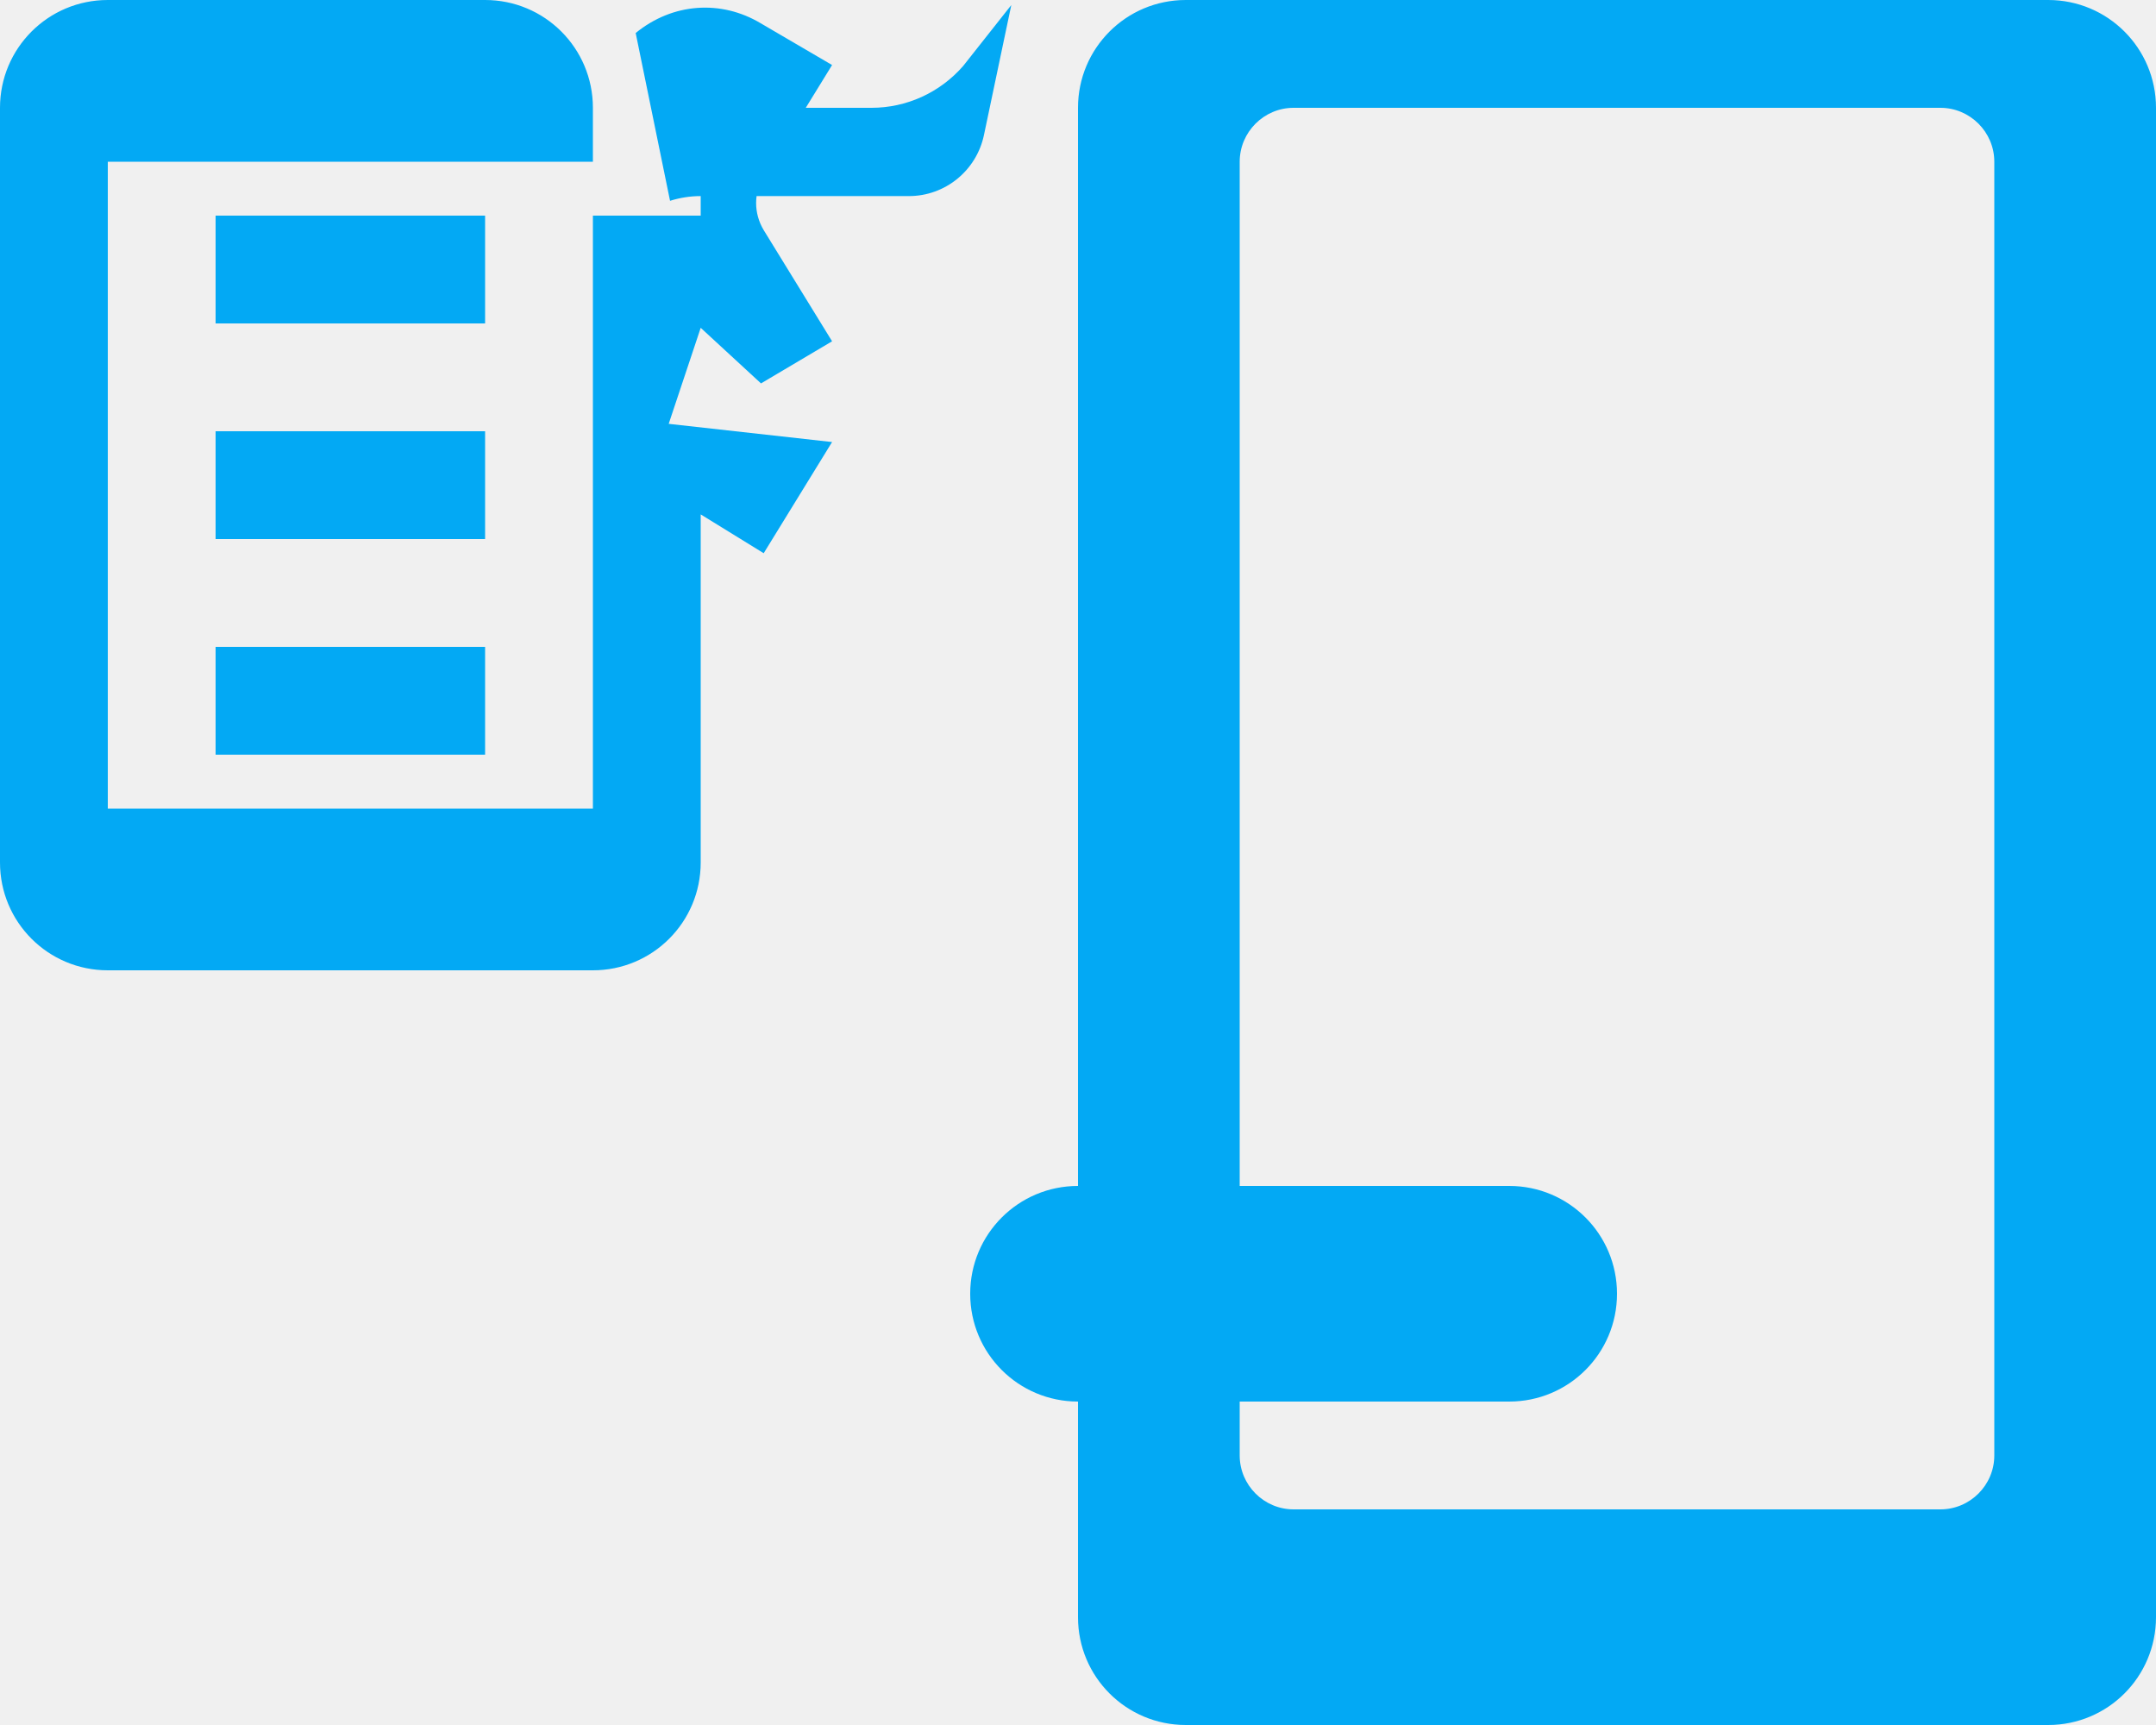
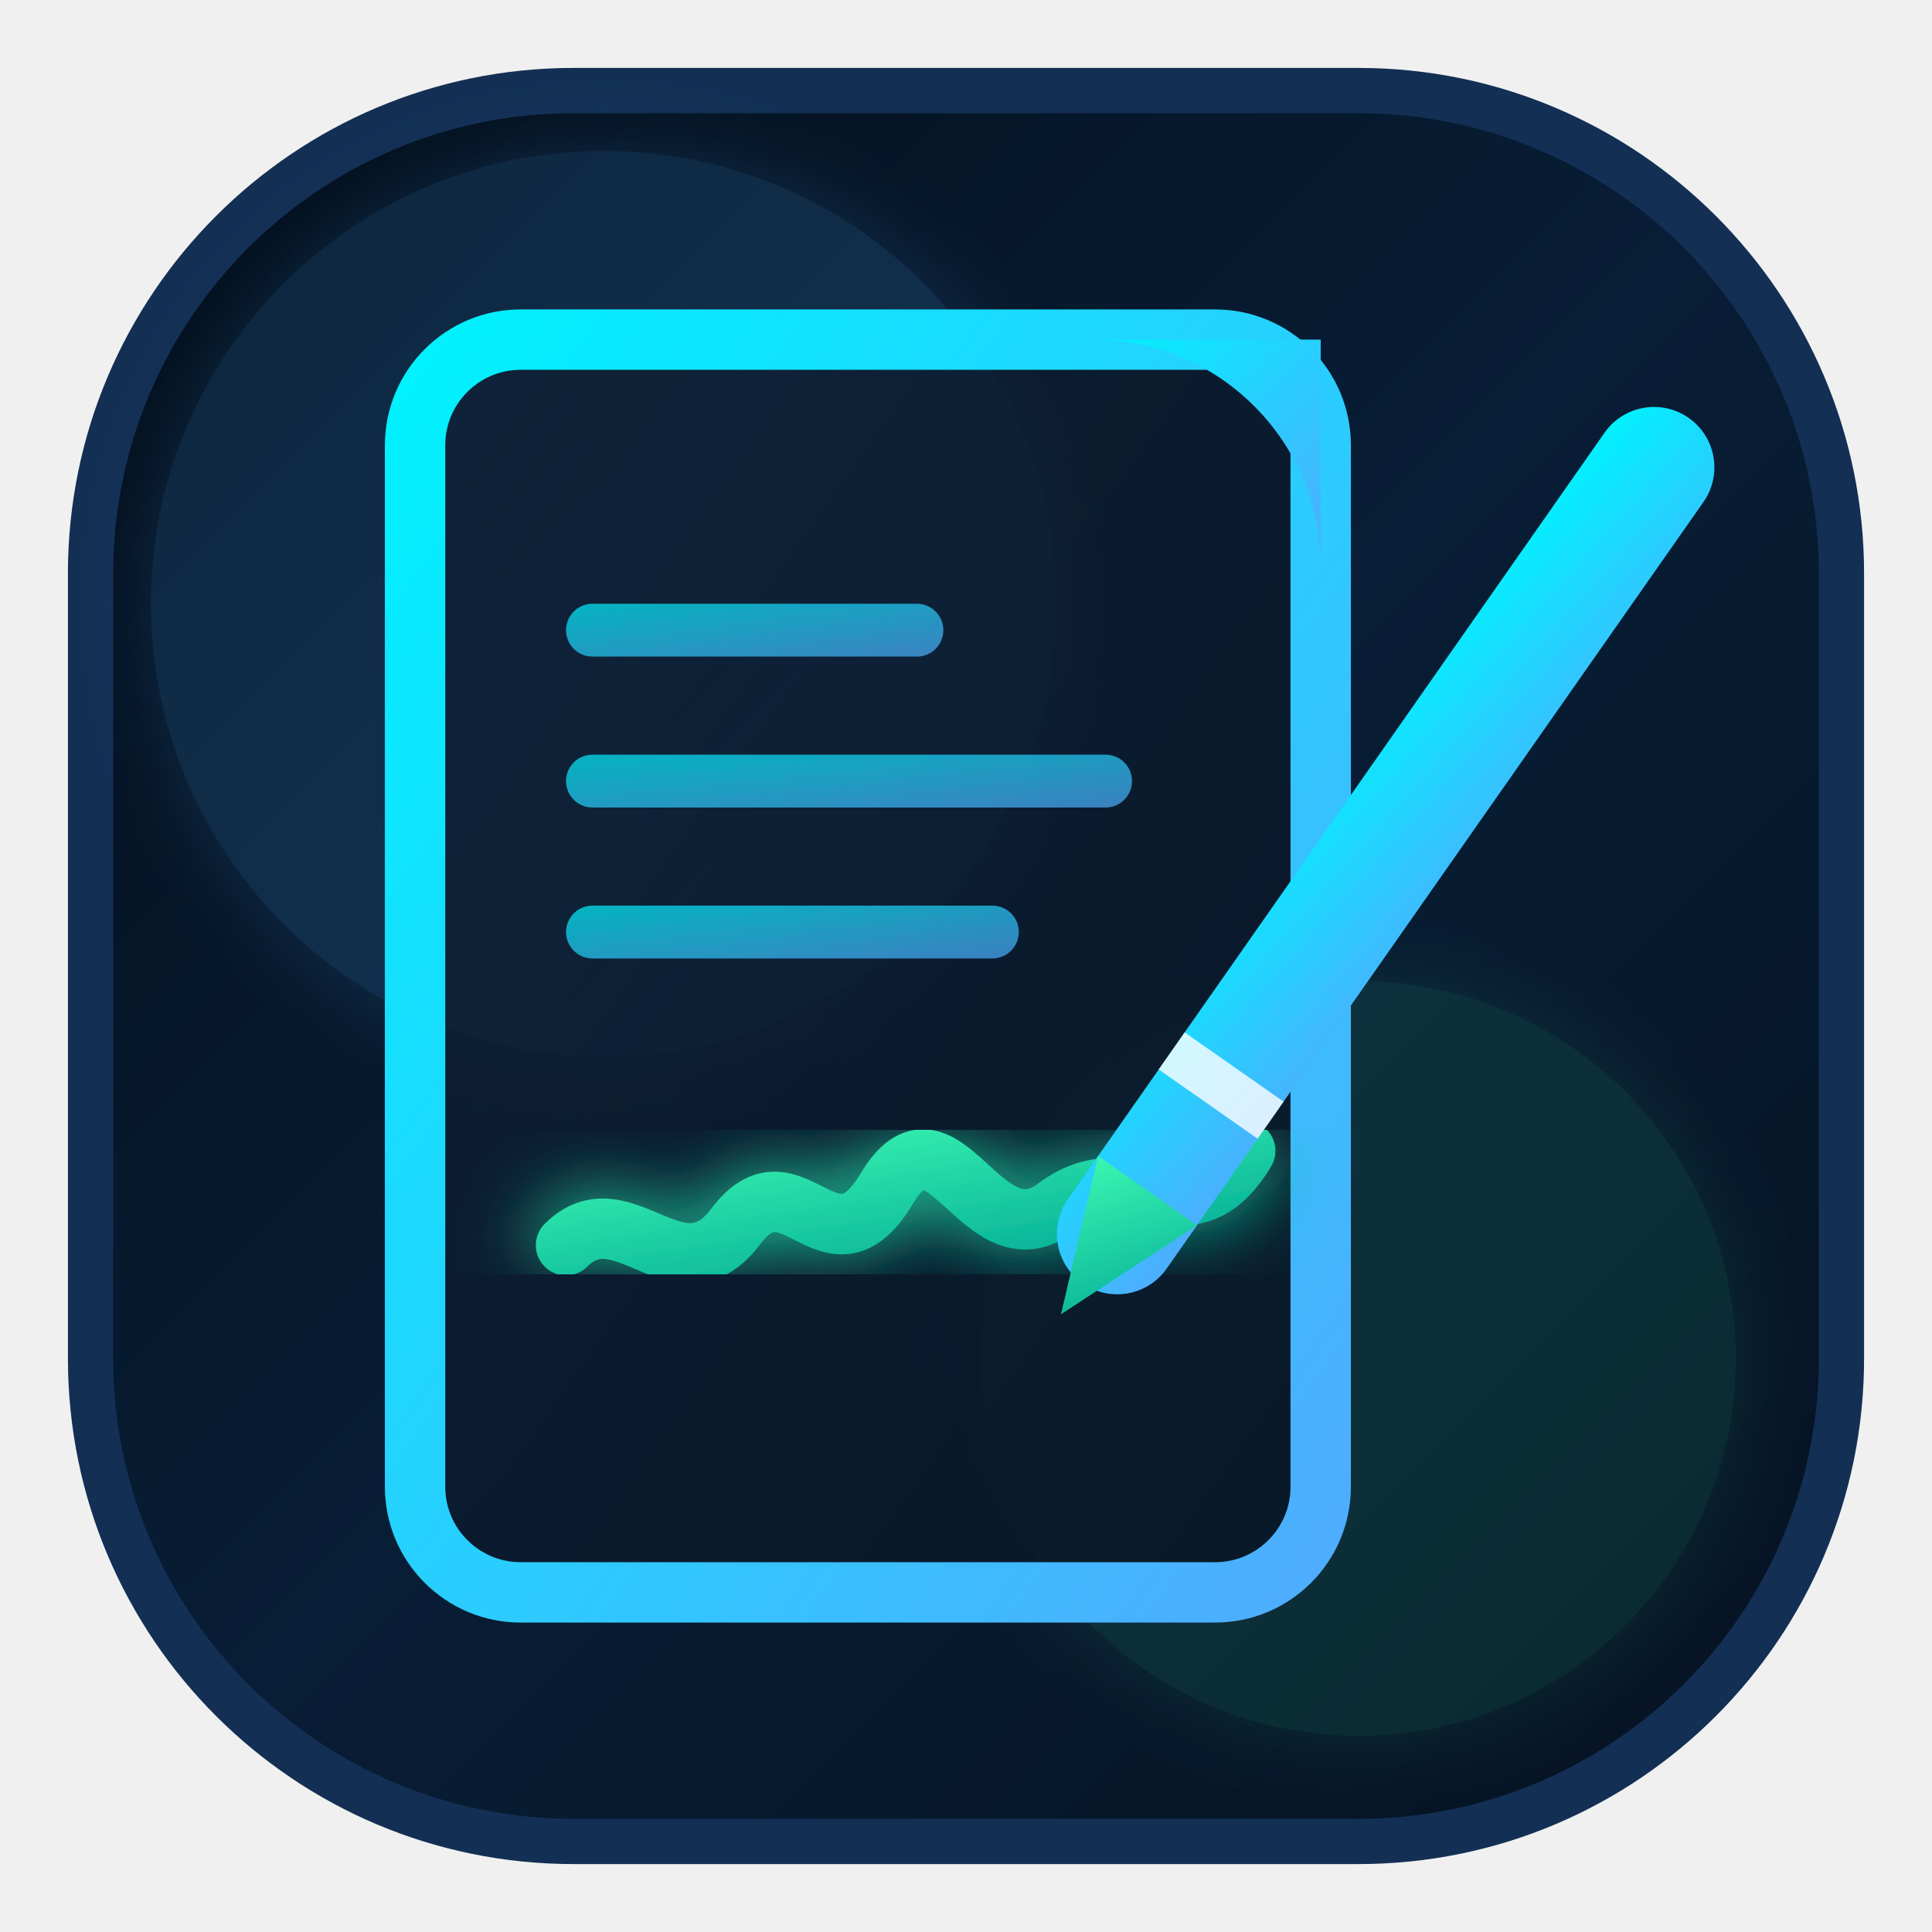
- <svg xmlns="http://www.w3.org/2000/svg" viewBox="0 0 640 512">
-   <path fill="#03a9f4" d="M368 48c0-8.8 7.2-16 16-16l192 0c8.8 0 16 7.2 16 16l0 384c0 8.8-7.2 16-16 16l-192 0c-8.8 0-16-7.2-16-16L368 48zM608 0L352 0C334.3 0 320 14.3 320 32l0 448c0 17.7 14.3 32 32 32l256 0c17.7 0 32-14.3 32-32l0-448c0-17.7-14.3-32-32-32zM208 64l0-32 50.7 0c10.4 0 20.3-4.5 27.2-12.4L300.2 1.5 292.1 40c-2.2 10.6-11.5 18.2-22.3 18.2L208 58.2c-3.2 0-6.2 .5-9.1 1.4L188.7 9.8c11-9 25.4-9.9 37.1-2.9L247 19.3l-20.3 33c-3 4.9-3 11 0 16l20.3 33-21.1 12.5L208 97.3l-9.5 28.5L247 131.2l-20.3 33-21.1-13c-2.7-1.7-5.5-2.6-8.2-2.9L208 128l0 128c0 17.7-14.3 32-32 32l-144 0C14.3 288 0 273.7 0 256L0 32C0 14.3 14.3 0 32 0l112 0c17.7 0 32 14.3 32 32l0 32 32 0zM32 240l144 0 0-192-144 0 0 192zM64 64l0 32 80 0 0-32-80 0zm0 64l0 32 80 0 0-32-80 0zm0 64l0 32 80 0 0-32-80 0zM320 352c-17.7 0-32 14.3-32 32s14.3 32 32 32l128 0c17.7 0 32-14.3 32-32s-14.3-32-32-32l-128 0z" />
+ <svg xmlns="http://www.w3.org/2000/svg" viewBox="0 0 512 512" width="100%" height="100%">
+   <defs>
+     <linearGradient id="bgGrad" x1="0%" y1="0%" x2="100%" y2="100%">
+       <stop offset="0%" stop-color="#020d1a" />
+       <stop offset="50%" stop-color="#081e36" />
+       <stop offset="100%" stop-color="#051221" />
+     </linearGradient>
+     <linearGradient id="glowBlue" x1="0%" y1="0%" x2="100%" y2="100%">
+       <stop offset="0%" stop-color="#00f2fe" />
+       <stop offset="100%" stop-color="#4facfe" />
+     </linearGradient>
+     <linearGradient id="glowSmart" x1="0%" y1="0%" x2="100%" y2="100%">
+       <stop offset="0%" stop-color="#3af6b0" />
+       <stop offset="100%" stop-color="#00a896" />
+     </linearGradient>
+     <linearGradient id="glassGrad" x1="0%" y1="0%" x2="100%" y2="100%">
+       <stop offset="0%" stop-color="rgba(15, 32, 54, 0.75)" />
+       <stop offset="100%" stop-color="rgba(8, 22, 38, 0.9)" />
+     </linearGradient>
+     <filter id="neonGlow" x="-20%" y="-20%" width="140%" height="140%">
+       <feGaussianBlur stdDeviation="10" result="blur" />
+       <feMerge>
+         <feMergeNode in="blur" />
+         <feMergeNode in="SourceGraphic" />
+       </feMerge>
+     </filter>
+   </defs>
+   <rect x="24" y="24" width="464" height="464" rx="128" fill="url(#bgGrad)" stroke="#132f54" stroke-width="12" />
+   <circle cx="160" cy="160" r="120" fill="#4facfe" opacity="0.15" filter="url(#neonGlow)" />
+   <circle cx="360" cy="360" r="100" fill="#3af6b0" opacity="0.1" filter="url(#neonGlow)" />
+   <rect x="110" y="90" width="240" height="332" rx="28" fill="url(#glassGrad)" stroke="url(#glowBlue)" stroke-width="16" />
+   <path d="M 290 90 L 350 90 L 350 150 C 350 117 323 90 290 90 Z" fill="url(#glowBlue)" />
+   <rect x="150" y="160" width="100" height="14" rx="7" fill="url(#glowBlue)" opacity="0.7" />
+   <rect x="150" y="200" width="150" height="14" rx="7" fill="url(#glowBlue)" opacity="0.7" />
+   <rect x="150" y="240" width="120" height="14" rx="7" fill="url(#glowBlue)" opacity="0.7" />
+   <path d="M 150 330 c 15 -15, 30 15, 45 -5 c 15 -20, 25 15, 40 -10 c 15 -25, 25 20, 45 5 c 20 -15, 35 10, 50 -15" fill="none" stroke="url(#glowSmart)" stroke-width="16" stroke-linecap="round" stroke-linejoin="round" filter="url(#neonGlow)" />
+   <g transform="rotate(35, 350, 250)">
+     <rect x="334" y="80" width="32" height="280" rx="16" fill="url(#glowBlue)" />
+     <path d="M 334 330 L 350 370 L 366 330 Z" fill="url(#glowSmart)" />
+     <rect x="334" y="290" width="32" height="12" fill="#ffffff" opacity="0.8" />
+   </g>
</svg>
